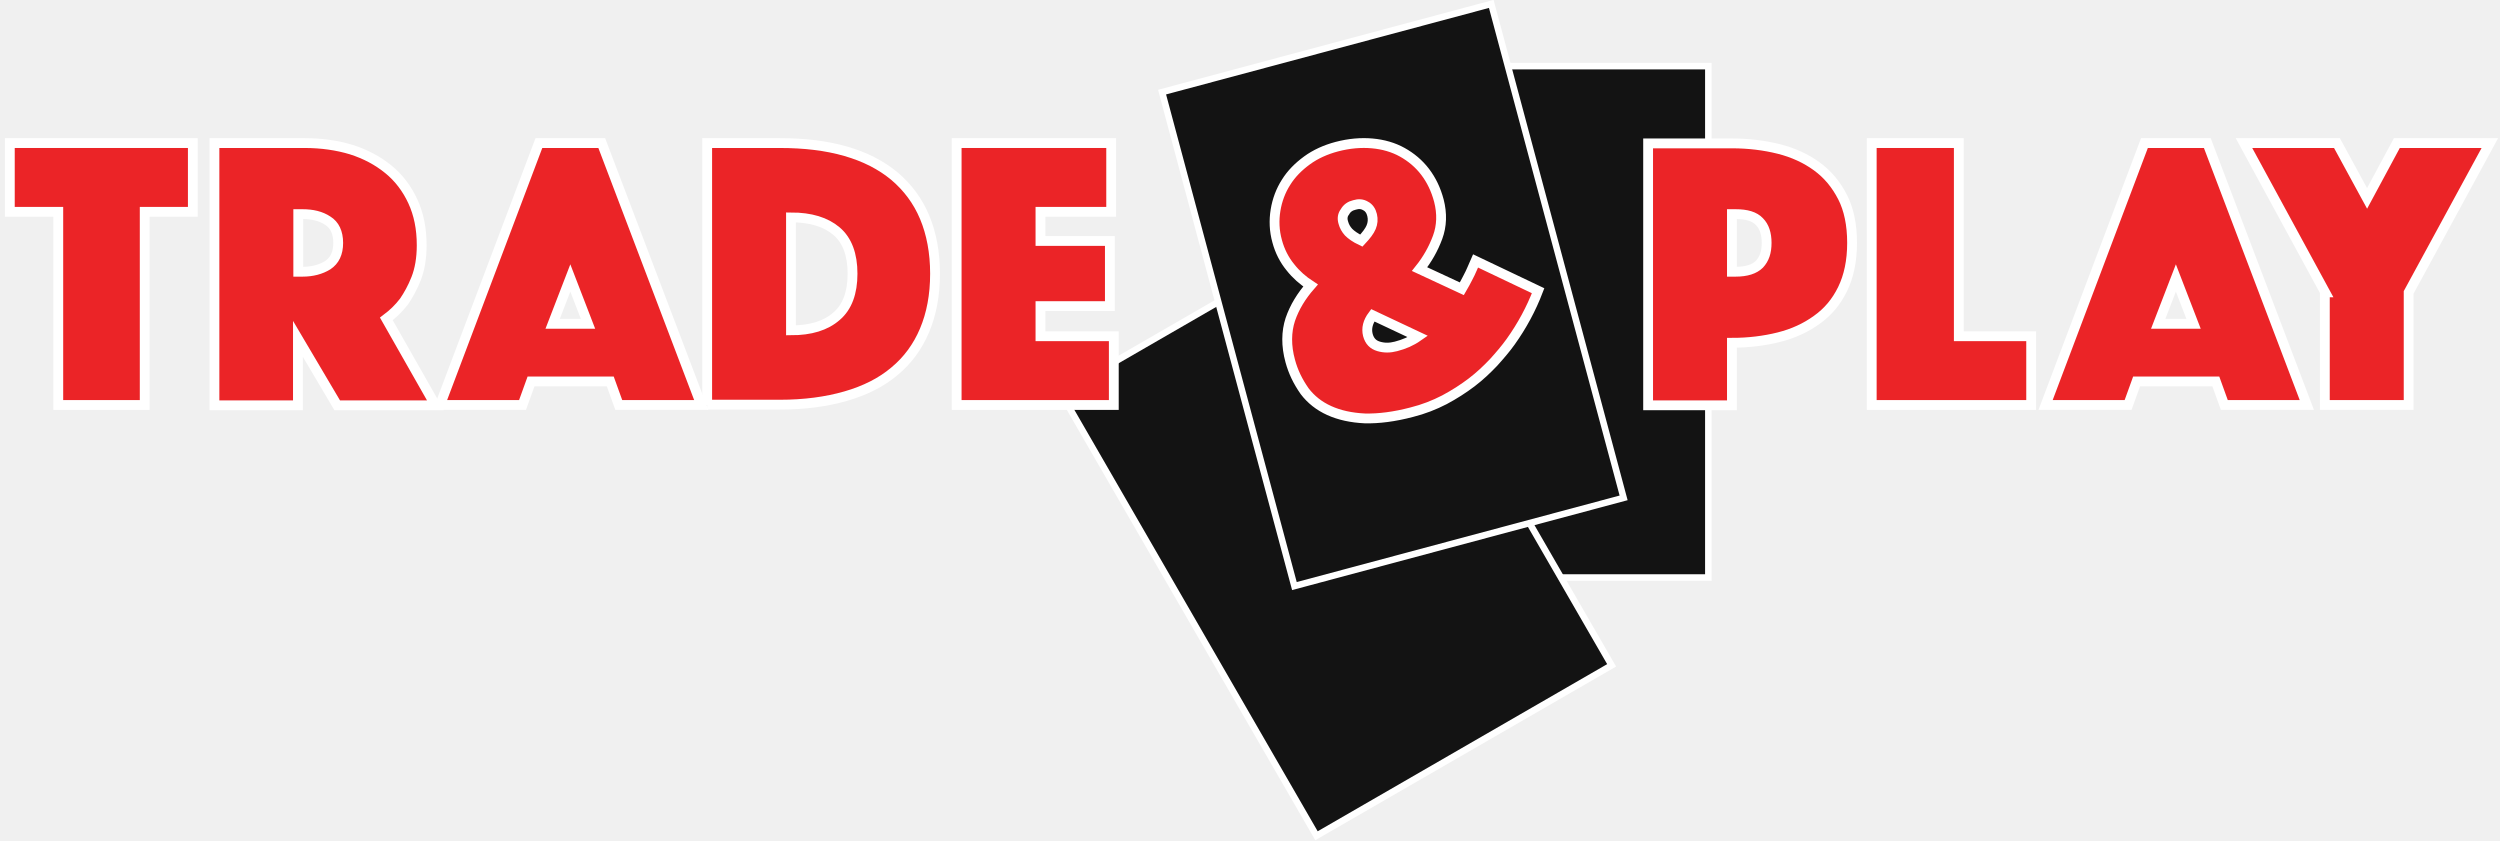
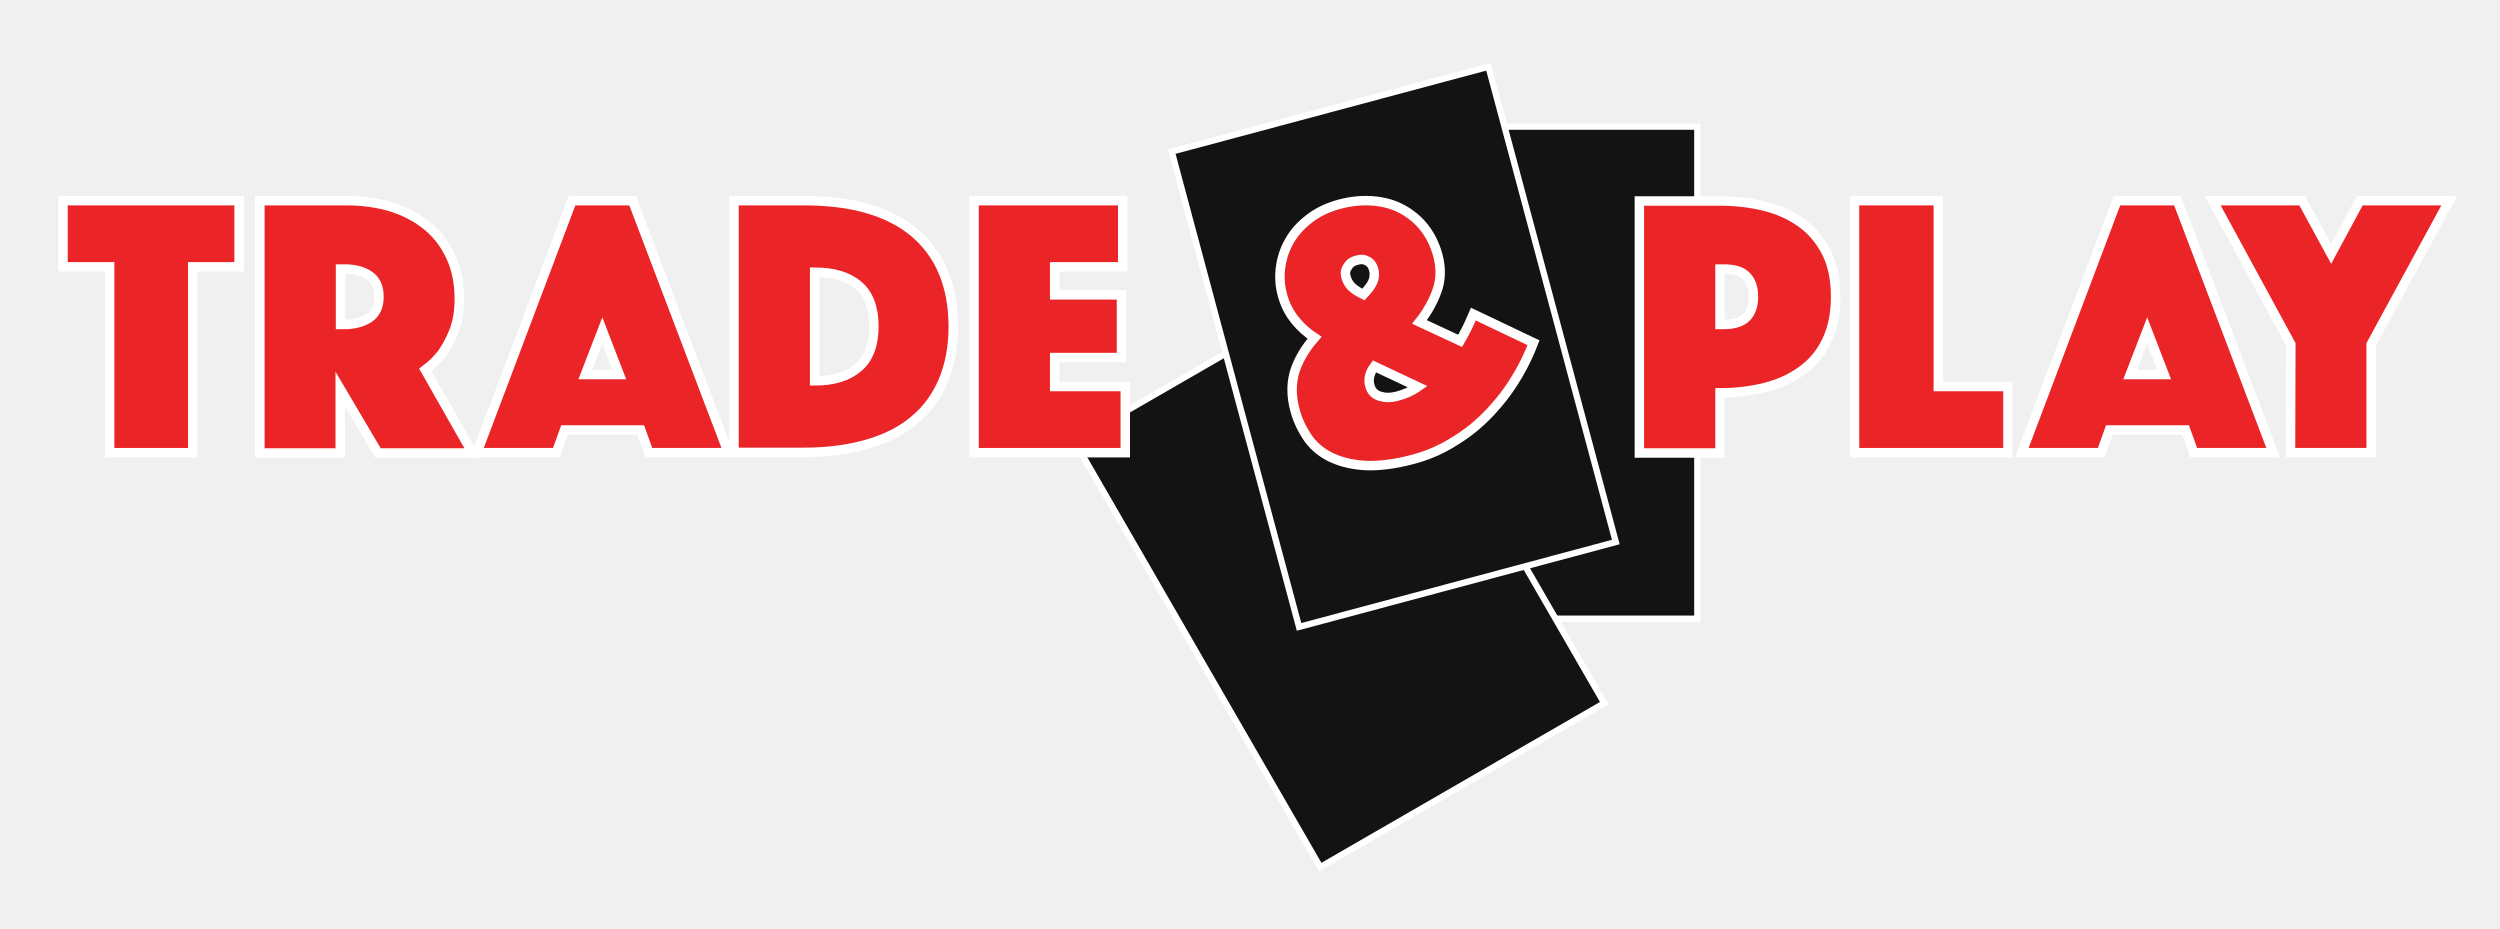
- <svg xmlns="http://www.w3.org/2000/svg" version="1.1" id="Layer_1" x="0px" y="0px" viewBox="0 0 763.6 256.6" style="enable-background:new 0 0 763.6 256.6;" xml:space="preserve">
+ <svg xmlns="http://www.w3.org/2000/svg" version="1.1" id="Layer_1" x="0px" y="0px" viewBox="0 0 793.6 294.6" style="enable-background:new 0 0 793.6 294.6;" xml:space="preserve">
  <style type="text/css">
	.st0{fill:#131313;stroke:#FFFFFF;stroke-width:2;stroke-miterlimit:10;}
- 	.st1{enable-background:new    ;}
- 	.st2{fill:#EB2427;}
- 	.st3{fill:none;stroke:#FFFFFF;stroke-width:3;stroke-miterlimit:10;}
+ 	.st1{fill:#131313;stroke:#FFFFFF;stroke-width:2;stroke-miterlimit:10;}
+ 	.st2{fill:#131313;stroke:#FFFFFF;stroke-width:2;stroke-miterlimit:10;}
+ 	.st3{enable-background:new    ;}
+ 	.st4{fill:#EB2427;}
+ 	.st5{fill:none;stroke:#FFFFFF;stroke-width:3;stroke-miterlimit:10;}
</style>
  <g id="Layer_2_1_">
    <g id="Layer_1-2">
-       <rect x="417.7" y="20.2" class="st0" width="104.1" height="156.2" />
-       <rect x="356.1" y="83.5" transform="matrix(0.866 -0.5 0.5 0.866 -26.1272 225.7397)" class="st0" width="104.1" height="156.2" />
-       <rect x="373.4" y="12" transform="matrix(0.9659 -0.2588 0.2588 0.9659 -8.8317 113.1825)" class="st0" width="104.1" height="156.2" />
-       <g class="st1">
-         <path class="st2" d="M394.1,110.3c-1.3-4.7-1.2-9,0-12.7c1.3-3.8,3.4-7.2,6.2-10.4c-2.3-1.5-4.4-3.3-6.2-5.6     c-1.8-2.2-3.2-4.9-4-7.9c-0.9-3.2-1-6.4-0.5-9.5c0.5-3.1,1.6-6,3.2-8.5c1.6-2.6,3.8-4.8,6.4-6.7c2.6-1.9,5.7-3.3,9.1-4.2     c3.8-1,7.4-1.3,10.8-1c3.4,0.3,6.5,1.2,9.2,2.7c2.7,1.5,5.1,3.5,7,6c1.9,2.5,3.3,5.4,4.2,8.8c1,3.9,0.9,7.7-0.4,11.2     c-1.3,3.5-3.1,6.7-5.5,9.7l12.9,6c0.7-1.2,1.3-2.3,1.8-3.3c0.5-1,1-1.9,1.3-2.7c0.4-0.9,0.8-1.8,1.1-2.5l19.1,9.1     c-2.1,5.5-4.9,10.7-8.4,15.6c-1.5,2.1-3.3,4.2-5.2,6.3c-2,2.1-4.2,4.2-6.7,6.1c-2.5,1.9-5.3,3.7-8.3,5.3c-3.1,1.6-6.4,2.9-10,3.8     c-5.3,1.4-10.1,2-14.3,1.9c-4.2-0.2-7.8-1-10.9-2.4c-3.1-1.4-5.6-3.4-7.5-5.9C396.4,116.5,395,113.6,394.1,110.3z M410.3,68     c0.3,1.1,0.8,2,1.6,2.9c0.8,0.8,2,1.7,3.9,2.6c1.5-1.6,2.5-2.9,3-4.1c0.5-1.2,0.6-2.4,0.3-3.7c-0.3-1.3-1-2.3-2-2.8     c-1-0.6-2.1-0.7-3.4-0.3c-1.3,0.3-2.3,1-2.9,2.1C410.1,65.6,409.9,66.7,410.3,68z M426.4,105.8c1.2-0.3,2.3-0.7,3.5-1.2     c1.1-0.5,2.2-1.1,3.2-1.8l-13.8-6.5c-1.5,2-2,4-1.5,6c0.5,1.9,1.6,3,3.3,3.5C422.8,106.3,424.5,106.3,426.4,105.8z" />
+       <rect x="434.7" y="40.2" class="st0" width="104.1" height="156.2" />
+       <rect x="373.1" y="103.5" transform="matrix(0.866 -0.5 0.5 0.866 -33.8477 236.9023)" class="st1" width="104.1" height="156.2" />
+       <rect x="390.4" y="32" transform="matrix(0.9659 -0.2588 0.2588 0.9659 -13.4216 118.2552)" class="st2" width="104.1" height="156.2" />
+       <g class="st3">
+         <path class="st4" d="M411.1,130.3c-1.3-4.7-1.2-9,0-12.7c1.3-3.8,3.4-7.2,6.2-10.4c-2.3-1.5-4.4-3.3-6.2-5.6     c-1.8-2.2-3.2-4.9-4-7.9c-0.9-3.2-1-6.4-0.5-9.5s1.6-6,3.2-8.5c1.6-2.6,3.8-4.8,6.4-6.7c2.6-1.9,5.7-3.3,9.1-4.2     c3.8-1,7.4-1.3,10.8-1c3.4,0.3,6.5,1.2,9.2,2.7s5.1,3.5,7,6s3.3,5.4,4.2,8.8c1,3.9,0.9,7.7-0.4,11.2s-3.1,6.7-5.5,9.7l12.9,6     c0.7-1.2,1.3-2.3,1.8-3.3s1-1.9,1.3-2.7c0.4-0.9,0.8-1.8,1.1-2.5l19.1,9.1c-2.1,5.5-4.9,10.7-8.4,15.6c-1.5,2.1-3.3,4.2-5.2,6.3     c-2,2.1-4.2,4.2-6.7,6.1c-2.5,1.9-5.3,3.7-8.3,5.3c-3.1,1.6-6.4,2.9-10,3.8c-5.3,1.4-10.1,2-14.3,1.9c-4.2-0.2-7.8-1-10.9-2.4     c-3.1-1.4-5.6-3.4-7.5-5.9C413.4,136.5,412,133.6,411.1,130.3z M427.3,88c0.3,1.1,0.8,2,1.6,2.9c0.8,0.8,2,1.7,3.9,2.6     c1.5-1.6,2.5-2.9,3-4.1s0.6-2.4,0.3-3.7c-0.3-1.3-1-2.3-2-2.8c-1-0.6-2.1-0.7-3.4-0.3c-1.3,0.3-2.3,1-2.9,2.1     C427.1,85.6,426.9,86.7,427.3,88z M443.4,125.8c1.2-0.3,2.3-0.7,3.5-1.2c1.1-0.5,2.2-1.1,3.2-1.8l-13.8-6.5c-1.5,2-2,4-1.5,6     c0.5,1.9,1.6,3,3.3,3.5S441.5,126.3,443.4,125.8z" />
      </g>
-       <g class="st1">
-         <path class="st3" d="M394.1,110.3c-1.3-4.7-1.2-9,0-12.7c1.3-3.8,3.4-7.2,6.2-10.4c-2.3-1.5-4.4-3.3-6.2-5.6     c-1.8-2.2-3.2-4.9-4-7.9c-0.9-3.2-1-6.4-0.5-9.5c0.5-3.1,1.6-6,3.2-8.5c1.6-2.6,3.8-4.8,6.4-6.7c2.6-1.9,5.7-3.3,9.1-4.2     c3.8-1,7.4-1.3,10.8-1c3.4,0.3,6.5,1.2,9.2,2.7c2.7,1.5,5.1,3.5,7,6c1.9,2.5,3.3,5.4,4.2,8.8c1,3.9,0.9,7.7-0.4,11.2     c-1.3,3.5-3.1,6.7-5.5,9.7l12.9,6c0.7-1.2,1.3-2.3,1.8-3.3c0.5-1,1-1.9,1.3-2.7c0.4-0.9,0.8-1.8,1.1-2.5l19.1,9.1     c-2.1,5.5-4.9,10.7-8.4,15.6c-1.5,2.1-3.3,4.2-5.2,6.3c-2,2.1-4.2,4.2-6.7,6.1c-2.5,1.9-5.3,3.7-8.3,5.3c-3.1,1.6-6.4,2.9-10,3.8     c-5.3,1.4-10.1,2-14.3,1.9c-4.2-0.2-7.8-1-10.9-2.4c-3.1-1.4-5.6-3.4-7.5-5.9C396.4,116.5,395,113.6,394.1,110.3z M410.3,68     c0.3,1.1,0.8,2,1.6,2.9c0.8,0.8,2,1.7,3.9,2.6c1.5-1.6,2.5-2.9,3-4.1c0.5-1.2,0.6-2.4,0.3-3.7c-0.3-1.3-1-2.3-2-2.8     c-1-0.6-2.1-0.7-3.4-0.3c-1.3,0.3-2.3,1-2.9,2.1C410.1,65.6,409.9,66.7,410.3,68z M426.4,105.8c1.2-0.3,2.3-0.7,3.5-1.2     c1.1-0.5,2.2-1.1,3.2-1.8l-13.8-6.5c-1.5,2-2,4-1.5,6c0.5,1.9,1.6,3,3.3,3.5C422.8,106.3,424.5,106.3,426.4,105.8z" />
+       <g class="st3">
+         <path class="st5" d="M411.1,130.3c-1.3-4.7-1.2-9,0-12.7c1.3-3.8,3.4-7.2,6.2-10.4c-2.3-1.5-4.4-3.3-6.2-5.6     c-1.8-2.2-3.2-4.9-4-7.9c-0.9-3.2-1-6.4-0.5-9.5s1.6-6,3.2-8.5c1.6-2.6,3.8-4.8,6.4-6.7c2.6-1.9,5.7-3.3,9.1-4.2     c3.8-1,7.4-1.3,10.8-1c3.4,0.3,6.5,1.2,9.2,2.7s5.1,3.5,7,6s3.3,5.4,4.2,8.8c1,3.9,0.9,7.7-0.4,11.2s-3.1,6.7-5.5,9.7l12.9,6     c0.7-1.2,1.3-2.3,1.8-3.3s1-1.9,1.3-2.7c0.4-0.9,0.8-1.8,1.1-2.5l19.1,9.1c-2.1,5.5-4.9,10.7-8.4,15.6c-1.5,2.1-3.3,4.2-5.2,6.3     c-2,2.1-4.2,4.2-6.7,6.1c-2.5,1.9-5.3,3.7-8.3,5.3c-3.1,1.6-6.4,2.9-10,3.8c-5.3,1.4-10.1,2-14.3,1.9c-4.2-0.2-7.8-1-10.9-2.4     c-3.1-1.4-5.6-3.4-7.5-5.9C413.4,136.5,412,133.6,411.1,130.3z M427.3,88c0.3,1.1,0.8,2,1.6,2.9c0.8,0.8,2,1.7,3.9,2.6     c1.5-1.6,2.5-2.9,3-4.1s0.6-2.4,0.3-3.7c-0.3-1.3-1-2.3-2-2.8c-1-0.6-2.1-0.7-3.4-0.3c-1.3,0.3-2.3,1-2.9,2.1     C427.1,85.6,426.9,86.7,427.3,88z M443.4,125.8c1.2-0.3,2.3-0.7,3.5-1.2c1.1-0.5,2.2-1.1,3.2-1.8l-13.8-6.5c-1.5,2-2,4-1.5,6     c0.5,1.9,1.6,3,3.3,3.5S441.5,126.3,443.4,125.8z" />
      </g>
-       <g class="st1">
-         <path class="st2" d="M565.7,74.2c0,5.5-1,10.2-2.9,14.1c-1.9,3.9-4.5,7-7.9,9.4c-3.3,2.4-7.2,4.2-11.6,5.3     c-4.4,1.1-9.2,1.7-14.3,1.7v19.1h-25.6v-80H529c5.1,0,9.9,0.6,14.3,1.7c4.4,1.1,8.3,2.9,11.6,5.3c3.3,2.4,5.9,5.5,7.9,9.4     C564.7,63.9,565.7,68.6,565.7,74.2z M529,83h1.1c3.4,0,5.8-0.8,7.3-2.3c1.5-1.6,2.2-3.7,2.2-6.5c0-2.8-0.7-5-2.2-6.5     c-1.5-1.6-3.9-2.3-7.3-2.3H529V83z" />
+       <g class="st3">
+         <path class="st4" d="M582.7,94.2c0,5.5-1,10.2-2.9,14.1s-4.5,7-7.9,9.4c-3.3,2.4-7.2,4.2-11.6,5.3c-4.4,1.1-9.2,1.7-14.3,1.7     v19.1h-25.6v-80H546c5.1,0,9.9,0.6,14.3,1.7c4.4,1.1,8.3,2.9,11.6,5.3s5.9,5.5,7.9,9.4C581.7,83.9,582.7,88.6,582.7,94.2z      M546,103h1.1c3.4,0,5.8-0.8,7.3-2.3c1.5-1.6,2.2-3.7,2.2-6.5s-0.7-5-2.2-6.5c-1.5-1.6-3.9-2.3-7.3-2.3H546V103z" />
      </g>
-       <g class="st1">
-         <path class="st3" d="M565.7,74.2c0,5.5-1,10.2-2.9,14.1c-1.9,3.9-4.5,7-7.9,9.4c-3.3,2.4-7.2,4.2-11.6,5.3     c-4.4,1.1-9.2,1.7-14.3,1.7v19.1h-25.6v-80H529c5.1,0,9.9,0.6,14.3,1.7c4.4,1.1,8.3,2.9,11.6,5.3c3.3,2.4,5.9,5.5,7.9,9.4     C564.7,63.9,565.7,68.6,565.7,74.2z M529,83h1.1c3.4,0,5.8-0.8,7.3-2.3c1.5-1.6,2.2-3.7,2.2-6.5c0-2.8-0.7-5-2.2-6.5     c-1.5-1.6-3.9-2.3-7.3-2.3H529V83z" />
+       <g class="st3">
+         <path class="st5" d="M582.7,94.2c0,5.5-1,10.2-2.9,14.1s-4.5,7-7.9,9.4c-3.3,2.4-7.2,4.2-11.6,5.3c-4.4,1.1-9.2,1.7-14.3,1.7     v19.1h-25.6v-80H546c5.1,0,9.9,0.6,14.3,1.7c4.4,1.1,8.3,2.9,11.6,5.3s5.9,5.5,7.9,9.4C581.7,83.9,582.7,88.6,582.7,94.2z      M546,103h1.1c3.4,0,5.8-0.8,7.3-2.3c1.5-1.6,2.2-3.7,2.2-6.5s-0.7-5-2.2-6.5c-1.5-1.6-3.9-2.3-7.3-2.3H546V103z" />
      </g>
-       <g class="st1">
-         <path class="st2" d="M571.7,43.7h26.6v59h22.1v21h-48.7V43.7z" />
+       <g class="st3">
+         <path class="st4" d="M588.7,63.7h26.6v59h22.1v21h-48.7L588.7,63.7L588.7,63.7z" />
      </g>
-       <g class="st1">
-         <path class="st3" d="M571.7,43.7h26.6v59h22.1v21h-48.7V43.7z" />
+       <g class="st3">
+         <path class="st5" d="M588.7,63.7h26.6v59h22.1v21h-48.7L588.7,63.7L588.7,63.7z" />
      </g>
-       <g class="st1">
-         <path class="st2" d="M655,43.7h19.2l30.4,80h-25.2l-2.6-7.2h-24.2l-2.6,7.2h-25.2L655,43.7z M670,98.9l-5.4-14l-5.4,14H670z" />
+       <g class="st3">
+         <path class="st4" d="M672,63.7h19.2l30.4,80h-25.2l-2.6-7.2h-24.2l-2.6,7.2h-25.2L672,63.7z M687,118.9l-5.4-14l-5.4,14H687z" />
      </g>
-       <g class="st1">
-         <path class="st3" d="M655,43.7h19.2l30.4,80h-25.2l-2.6-7.2h-24.2l-2.6,7.2h-25.2L655,43.7z M670,98.9l-5.4-14l-5.4,14H670z" />
+       <g class="st3">
+         <path class="st5" d="M672,63.7h19.2l30.4,80h-25.2l-2.6-7.2h-24.2l-2.6,7.2h-25.2L672,63.7z M687,118.9l-5.4-14l-5.4,14H687z" />
      </g>
-       <g class="st1">
-         <path class="st2" d="M710.2,89.3l-24.8-45.6h28.4l9.2,16.9l9.1-16.9h28.4l-24.8,45.6v34.4h-25.6V89.3z" />
+       <g class="st3">
+         <path class="st4" d="M727.2,109.3l-24.8-45.6h28.4l9.2,16.9l9.1-16.9h28.4l-24.8,45.6v34.4h-25.6L727.2,109.3L727.2,109.3z" />
      </g>
-       <g class="st1">
-         <path class="st3" d="M710.2,89.3l-24.8-45.6h28.4l9.2,16.9l9.1-16.9h28.4l-24.8,45.6v34.4h-25.6V89.3z" />
+       <g class="st3">
+         <path class="st5" d="M727.2,109.3l-24.8-45.6h28.4l9.2,16.9l9.1-16.9h28.4l-24.8,45.6v34.4h-25.6L727.2,109.3L727.2,109.3z" />
      </g>
-       <g class="st1">
-         <path class="st2" d="M17.8,64.7H3v-21h55.9v21H44.2v59H17.8V64.7z" />
+       <g class="st3">
+         <path class="st4" d="M34.8,84.7H20v-21h55.9v21H61.2v59H34.8V84.7z" />
      </g>
-       <g class="st1">
-         <path class="st3" d="M17.8,64.7H3v-21h55.9v21H44.2v59H17.8V64.7z" />
+       <g class="st3">
+         <path class="st5" d="M34.8,84.7H20v-21h55.9v21H61.2v59H34.8V84.7z" />
      </g>
-       <g class="st1">
-         <path class="st2" d="M65.5,43.7h27.6c5.1,0,9.9,0.7,14.2,2c4.4,1.4,8.1,3.4,11.3,6c3.2,2.6,5.7,5.9,7.5,9.8     c1.8,3.9,2.7,8.3,2.7,13.4c0,4-0.6,7.4-1.7,10.2c-1.1,2.8-2.4,5.1-3.7,7c-1.6,2.1-3.4,3.8-5.4,5.3l15,26.4h-30l-12-20.3v20.3     H65.5V43.7z M91.1,83h1.3c3,0,5.6-0.7,7.7-2c2.1-1.4,3.2-3.6,3.2-6.8c0-3.2-1.1-5.5-3.2-6.8c-2.1-1.4-4.7-2-7.7-2h-1.3V83z" />
+       <g class="st3">
+         <path class="st4" d="M82.5,63.7h27.6c5.1,0,9.9,0.7,14.2,2c4.4,1.4,8.1,3.4,11.3,6c3.2,2.6,5.7,5.9,7.5,9.8     c1.8,3.9,2.7,8.3,2.7,13.4c0,4-0.6,7.4-1.7,10.2c-1.1,2.8-2.4,5.1-3.7,7c-1.6,2.1-3.4,3.8-5.4,5.3l15,26.4h-30l-12-20.3v20.3     H82.5V63.7z M108.1,103h1.3c3,0,5.6-0.7,7.7-2c2.1-1.4,3.2-3.6,3.2-6.8c0-3.2-1.1-5.5-3.2-6.8c-2.1-1.4-4.7-2-7.7-2h-1.3V103z" />
      </g>
-       <g class="st1">
-         <path class="st3" d="M65.5,43.7h27.6c5.1,0,9.9,0.7,14.2,2c4.4,1.4,8.1,3.4,11.3,6c3.2,2.6,5.7,5.9,7.5,9.8     c1.8,3.9,2.7,8.3,2.7,13.4c0,4-0.6,7.4-1.7,10.2c-1.1,2.8-2.4,5.1-3.7,7c-1.6,2.1-3.4,3.8-5.4,5.3l15,26.4h-30l-12-20.3v20.3     H65.5V43.7z M91.1,83h1.3c3,0,5.6-0.7,7.7-2c2.1-1.4,3.2-3.6,3.2-6.8c0-3.2-1.1-5.5-3.2-6.8c-2.1-1.4-4.7-2-7.7-2h-1.3V83z" />
+       <g class="st3">
+         <path class="st5" d="M82.5,63.7h27.6c5.1,0,9.9,0.7,14.2,2c4.4,1.4,8.1,3.4,11.3,6c3.2,2.6,5.7,5.9,7.5,9.8     c1.8,3.9,2.7,8.3,2.7,13.4c0,4-0.6,7.4-1.7,10.2c-1.1,2.8-2.4,5.1-3.7,7c-1.6,2.1-3.4,3.8-5.4,5.3l15,26.4h-30l-12-20.3v20.3     H82.5V63.7z M108.1,103h1.3c3,0,5.6-0.7,7.7-2c2.1-1.4,3.2-3.6,3.2-6.8c0-3.2-1.1-5.5-3.2-6.8c-2.1-1.4-4.7-2-7.7-2h-1.3V103z" />
      </g>
-       <g class="st1">
-         <path class="st2" d="M164.6,43.7h19.2l30.4,80H189l-2.6-7.2h-24.2l-2.6,7.2h-25.2L164.6,43.7z M179.6,98.9l-5.4-14l-5.4,14H179.6     z" />
-         <path class="st2" d="M216,123.7v-80h22.2c7.5,0,14.2,0.8,20.1,2.5c5.9,1.7,10.8,4.2,14.9,7.6c4,3.4,7.1,7.5,9.2,12.5     c2.1,5,3.2,10.8,3.2,17.3c0,6.6-1.1,12.3-3.2,17.3c-2.1,5-5.2,9.2-9.2,12.5c-4,3.4-9,5.9-14.9,7.6c-5.9,1.7-12.6,2.6-20.1,2.6     H216z M241.6,100.9c6,0,10.6-1.4,13.9-4.3c3.3-2.8,4.9-7.2,4.9-13c0-5.8-1.6-10.2-4.9-13c-3.3-2.8-7.9-4.2-13.9-4.2V100.9z" />
-         <path class="st2" d="M292.2,43.7h47.2v21h-21.6v8.9H339v19.9h-21.2v9.2h22.4v21h-48V43.7z" />
+       <g class="st3">
+         <path class="st4" d="M181.6,63.7h19.2l30.4,80H206l-2.6-7.2h-24.2l-2.6,7.2h-25.2L181.6,63.7z M196.6,118.9l-5.4-14l-5.4,14     H196.6z" />
+         <path class="st4" d="M233,143.7v-80h22.2c7.5,0,14.2,0.8,20.1,2.5s10.8,4.2,14.9,7.6c4,3.4,7.1,7.5,9.2,12.5s3.2,10.8,3.2,17.3     c0,6.6-1.1,12.3-3.2,17.3s-5.2,9.2-9.2,12.5c-4,3.4-9,5.9-14.9,7.6c-5.9,1.7-12.6,2.6-20.1,2.6H233V143.7z M258.6,120.9     c6,0,10.6-1.4,13.9-4.3c3.3-2.8,4.9-7.2,4.9-13s-1.6-10.2-4.9-13s-7.9-4.2-13.9-4.2V120.9z" />
+         <path class="st4" d="M309.2,63.7h47.2v21h-21.6v8.9H356v19.9h-21.2v9.2h22.4v21h-48L309.2,63.7L309.2,63.7z" />
      </g>
-       <g class="st1">
-         <path class="st3" d="M164.6,43.7h19.2l30.4,80H189l-2.6-7.2h-24.2l-2.6,7.2h-25.2L164.6,43.7z M179.6,98.9l-5.4-14l-5.4,14H179.6     z" />
-         <path class="st3" d="M216,123.7v-80h22.2c7.5,0,14.2,0.8,20.1,2.5c5.9,1.7,10.8,4.2,14.9,7.6c4,3.4,7.1,7.5,9.2,12.5     c2.1,5,3.2,10.8,3.2,17.3c0,6.6-1.1,12.3-3.2,17.3c-2.1,5-5.2,9.2-9.2,12.5c-4,3.4-9,5.9-14.9,7.6c-5.9,1.7-12.6,2.6-20.1,2.6     H216z M241.6,100.9c6,0,10.6-1.4,13.9-4.3c3.3-2.8,4.9-7.2,4.9-13c0-5.8-1.6-10.2-4.9-13c-3.3-2.8-7.9-4.2-13.9-4.2V100.9z" />
-         <path class="st3" d="M292.2,43.7h47.2v21h-21.6v8.9H339v19.9h-21.2v9.2h22.4v21h-48V43.7z" />
+       <g class="st3">
+         <path class="st5" d="M181.6,63.7h19.2l30.4,80H206l-2.6-7.2h-24.2l-2.6,7.2h-25.2L181.6,63.7z M196.6,118.9l-5.4-14l-5.4,14     H196.6z" />
+         <path class="st5" d="M233,143.7v-80h22.2c7.5,0,14.2,0.8,20.1,2.5s10.8,4.2,14.9,7.6c4,3.4,7.1,7.5,9.2,12.5s3.2,10.8,3.2,17.3     c0,6.6-1.1,12.3-3.2,17.3s-5.2,9.2-9.2,12.5c-4,3.4-9,5.9-14.9,7.6c-5.9,1.7-12.6,2.6-20.1,2.6H233V143.7z M258.6,120.9     c6,0,10.6-1.4,13.9-4.3c3.3-2.8,4.9-7.2,4.9-13s-1.6-10.2-4.9-13s-7.9-4.2-13.9-4.2V120.9z" />
+         <path class="st5" d="M309.2,63.7h47.2v21h-21.6v8.9H356v19.9h-21.2v9.2h22.4v21h-48L309.2,63.7L309.2,63.7z" />
      </g>
    </g>
  </g>
</svg>
